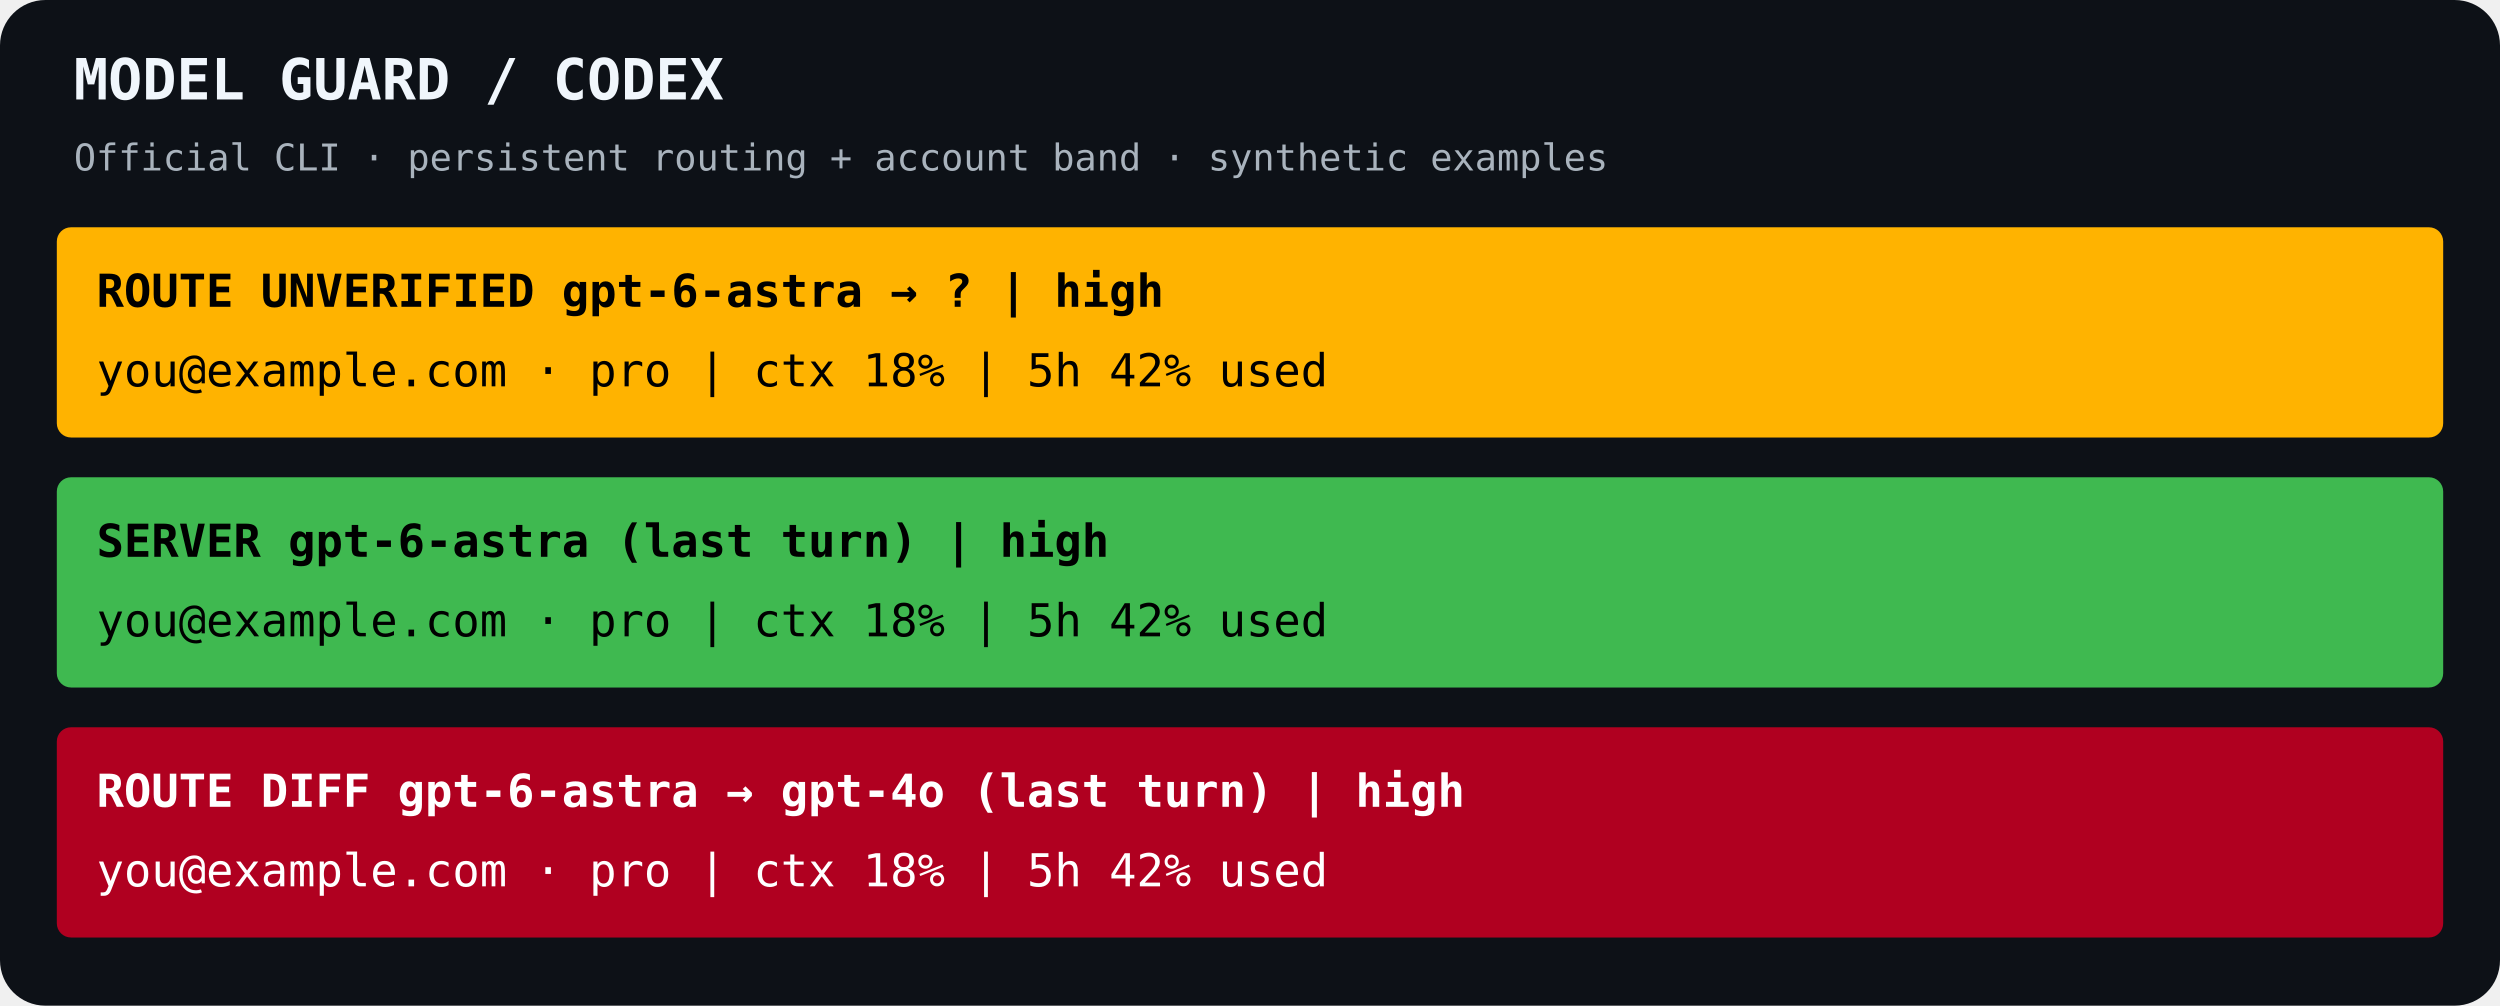
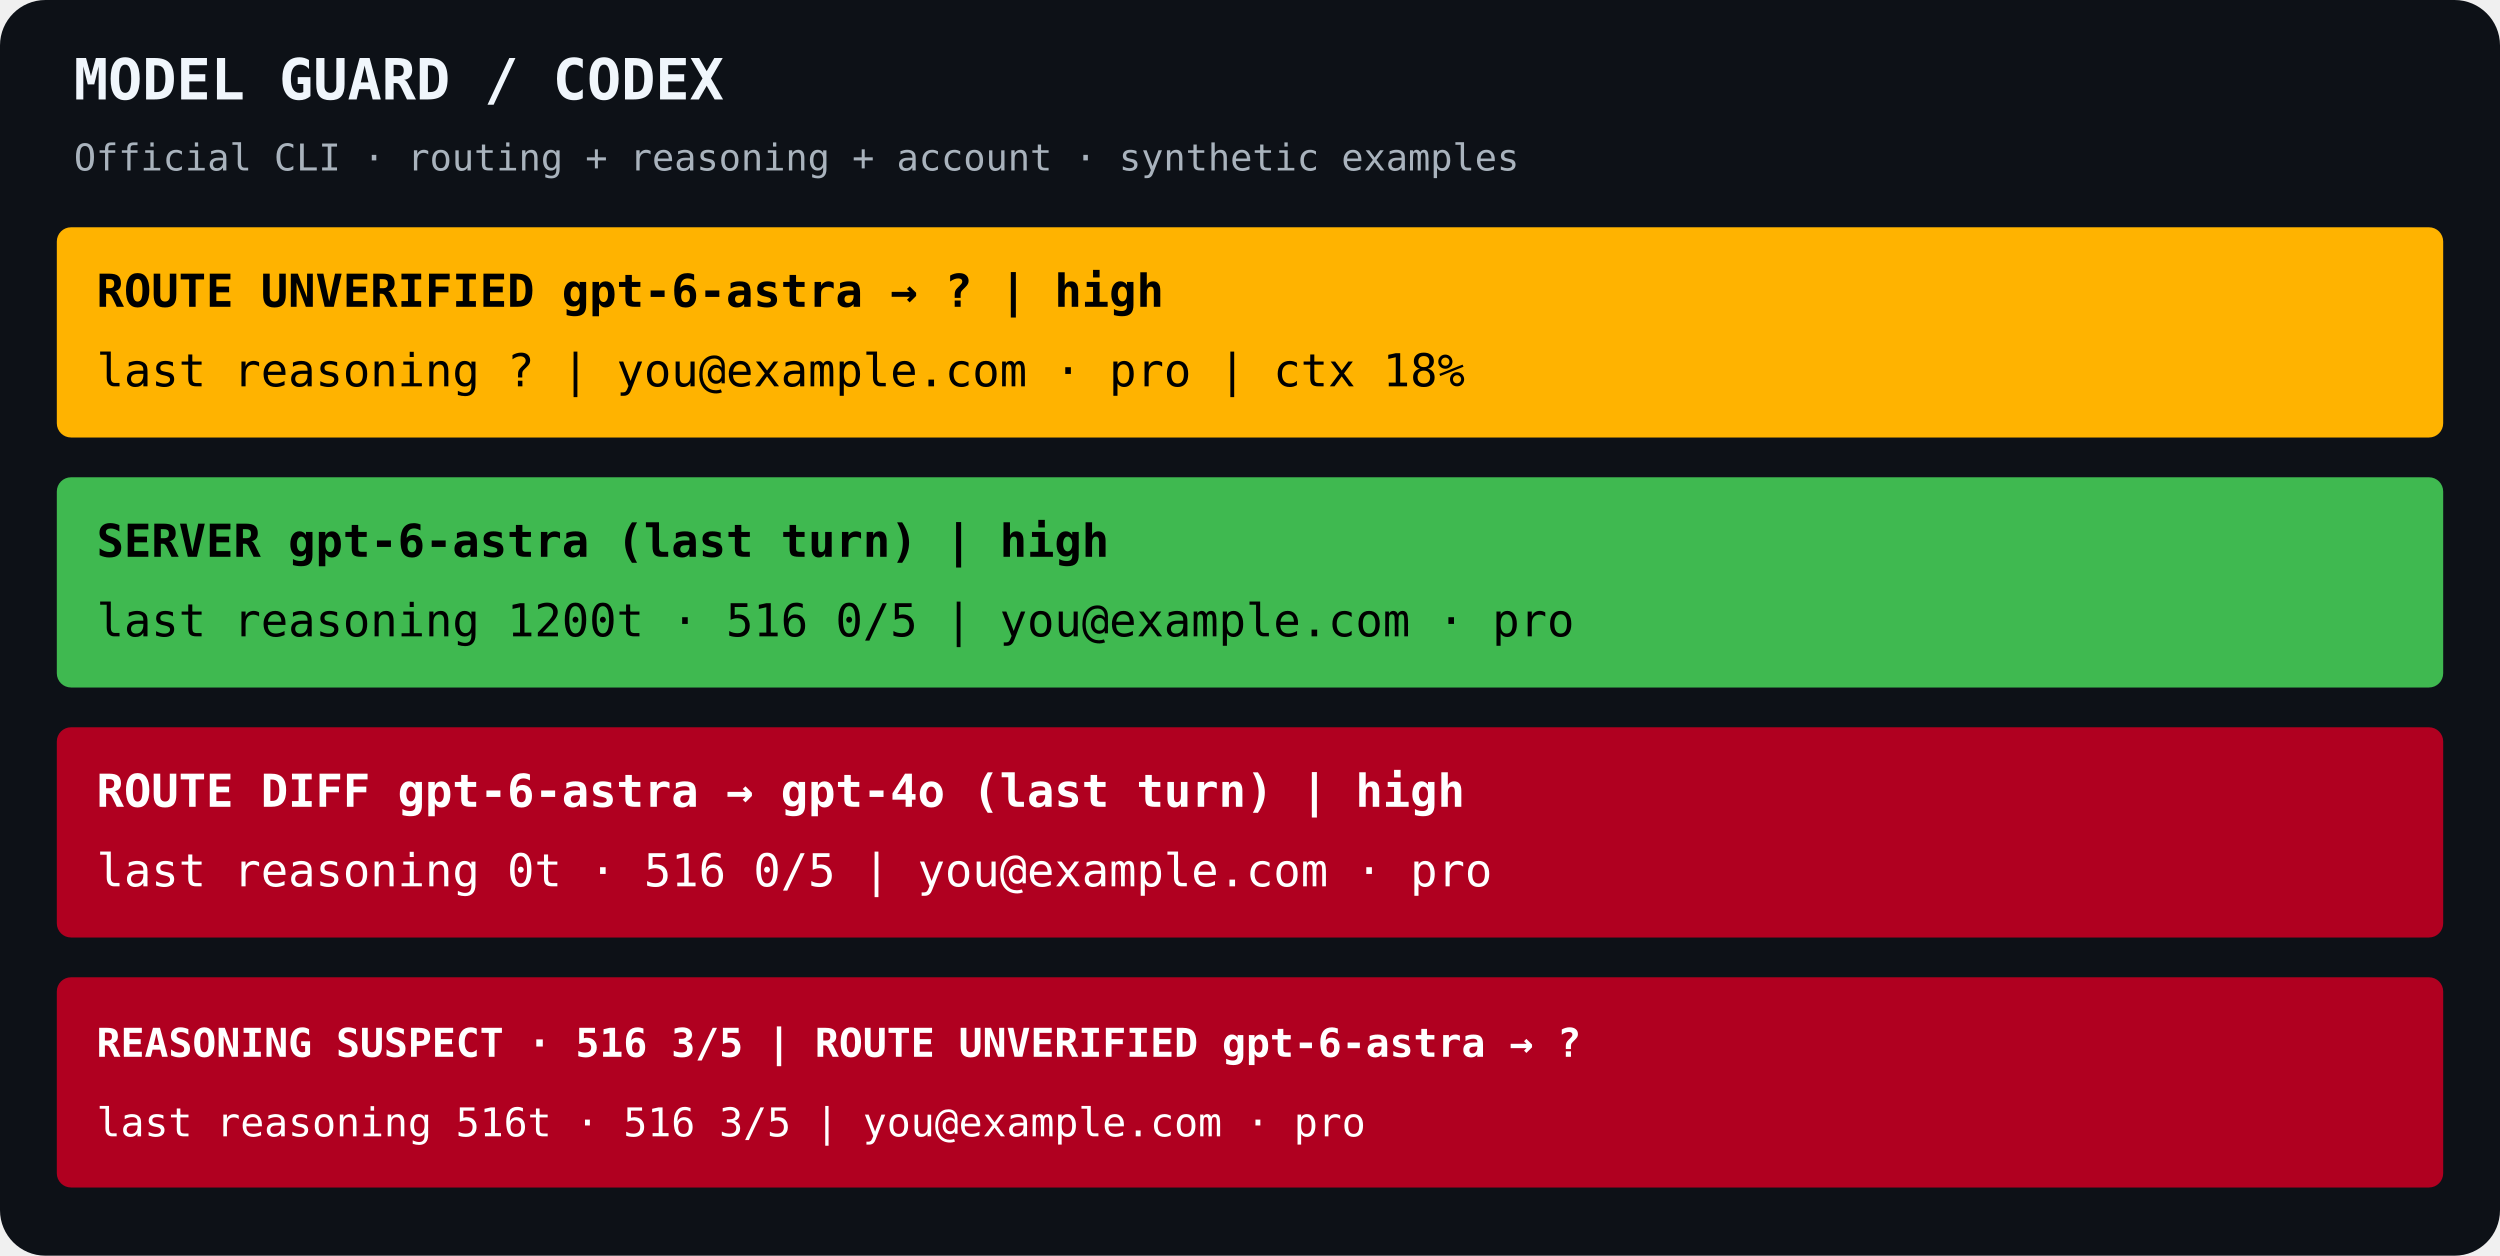
- <svg xmlns="http://www.w3.org/2000/svg" width="880" height="354" viewBox="0 0 880 354" role="img" aria-label="Synthetic examples of Codex Model Guard: unverified, server-reported match, and route difference">
-   <rect width="880" height="354" rx="16" fill="#0d1117" />
+ <svg xmlns="http://www.w3.org/2000/svg" width="880" height="442" viewBox="0 0 880 442" role="img" aria-label="Synthetic examples of Codex Model Guard: unverified, server-reported match, route difference, and a heuristic 516 reasoning warning">
+   <rect width="880" height="442" rx="16" fill="#0d1117" />
  <g font-family="ui-monospace, SFMono-Regular, Consolas, monospace">
    <text x="26" y="35" fill="#f0f6fc" font-size="20" font-weight="bold">MODEL GUARD / CODEX</text>
-     <text x="26" y="60" fill="#a9b3bd" font-size="13">Official CLI · persistent routing + account band · synthetic examples</text>
+     <text x="26" y="60" fill="#a9b3bd" font-size="13">Official CLI · routing + reasoning + account · synthetic examples</text>
    <rect x="20" y="80" width="840" height="74" rx="5" fill="#ffb300" />
    <g fill="#000000" font-size="16">
      <text x="34" y="108" font-weight="bold">ROUTE UNVERIFIED gpt-6-astra → ? | high</text>
-       <text x="34" y="136">you@example.com · pro | ctx 18% | 5h 42% used</text>
+       <text x="34" y="136">last reasoning ? | you@example.com · pro | ctx 18%</text>
    </g>
    <rect x="20" y="168" width="840" height="74" rx="5" fill="#3fb950" />
    <g fill="#000000" font-size="16">
      <text x="34" y="196" font-weight="bold">SERVER gpt-6-astra (last turn) | high</text>
-       <text x="34" y="224">you@example.com · pro | ctx 18% | 5h 42% used</text>
+       <text x="34" y="224">last reasoning 1200t · 516 0/5 | you@example.com · pro</text>
    </g>
    <rect x="20" y="256" width="840" height="74" rx="5" fill="#b00020" />
    <g fill="#ffffff" font-size="16">
      <text x="34" y="284" font-weight="bold">ROUTE DIFF gpt-6-astra → gpt-4o (last turn) | high</text>
-       <text x="34" y="312">you@example.com · pro | ctx 18% | 5h 42% used</text>
+       <text x="34" y="312">last reasoning 0t · 516 0/5 | you@example.com · pro</text>
+     </g>
+     <rect x="20" y="344" width="840" height="74" rx="5" fill="#b00020" />
+     <g fill="#ffffff" font-size="14">
+       <text x="34" y="372" font-weight="bold">REASONING SUSPECT · 516 3/5 | ROUTE UNVERIFIED gpt-6-astra → ?</text>
+       <text x="34" y="400">last reasoning 516t · 516 3/5 | you@example.com · pro</text>
    </g>
  </g>
</svg>
